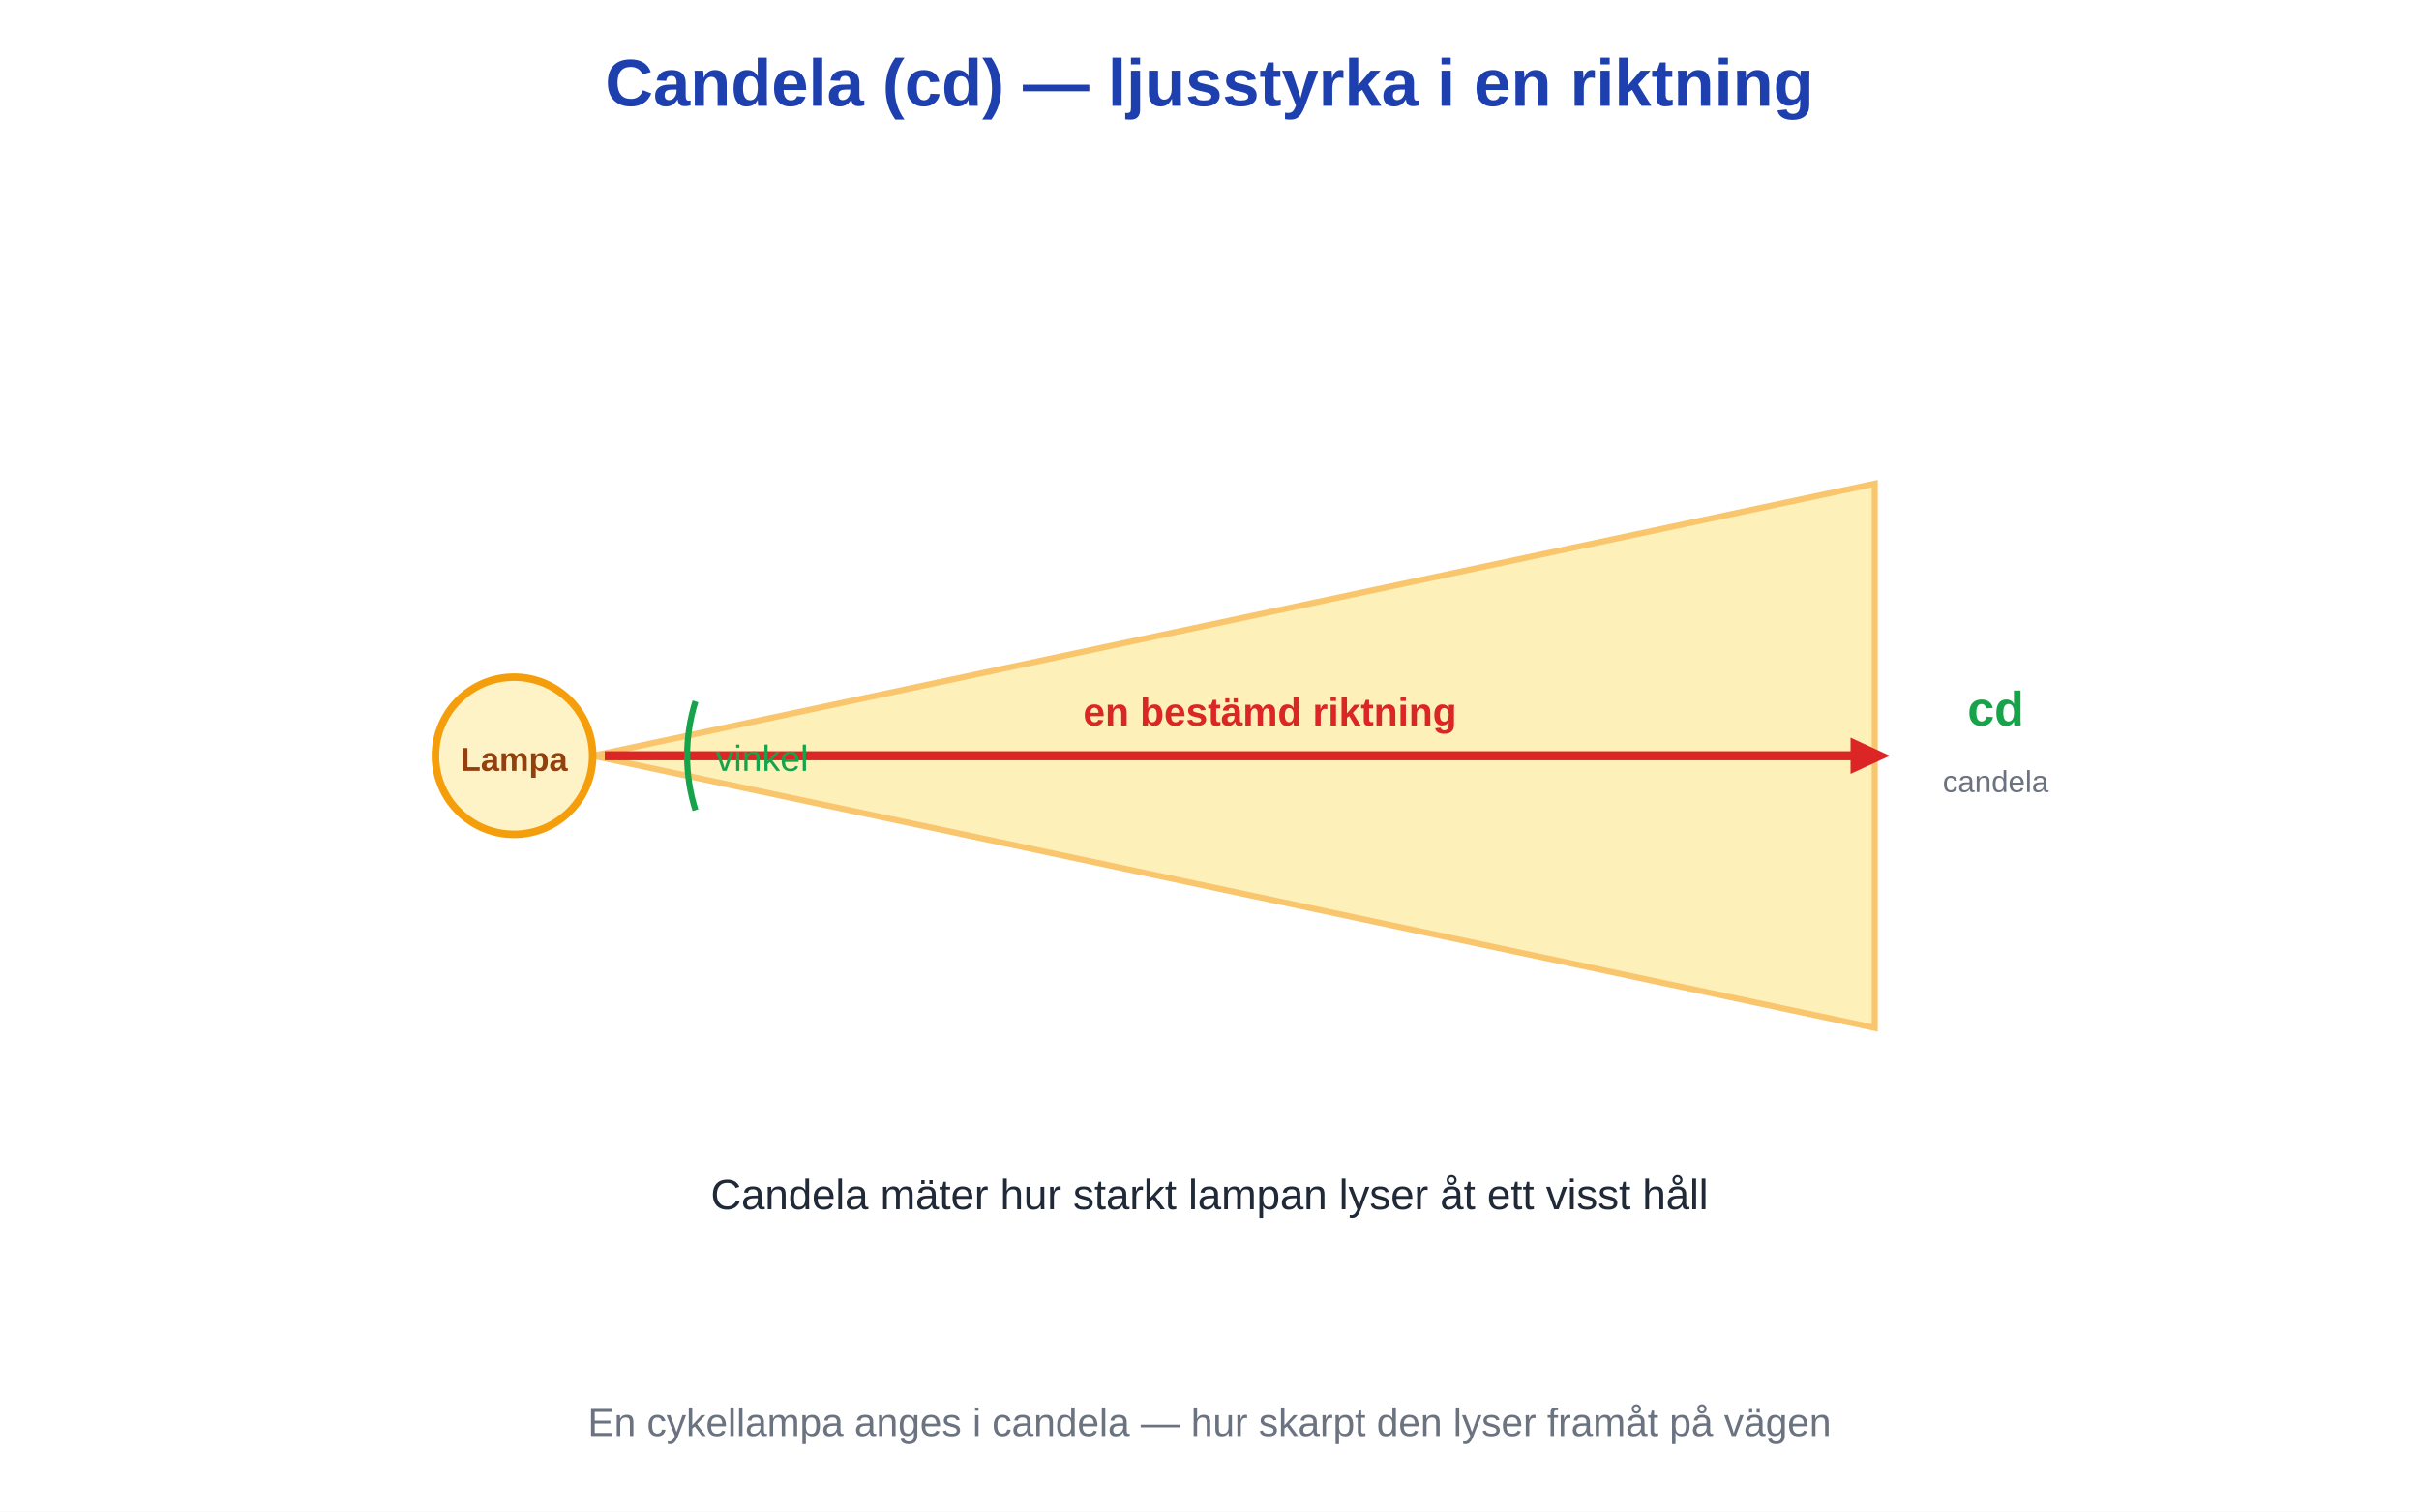
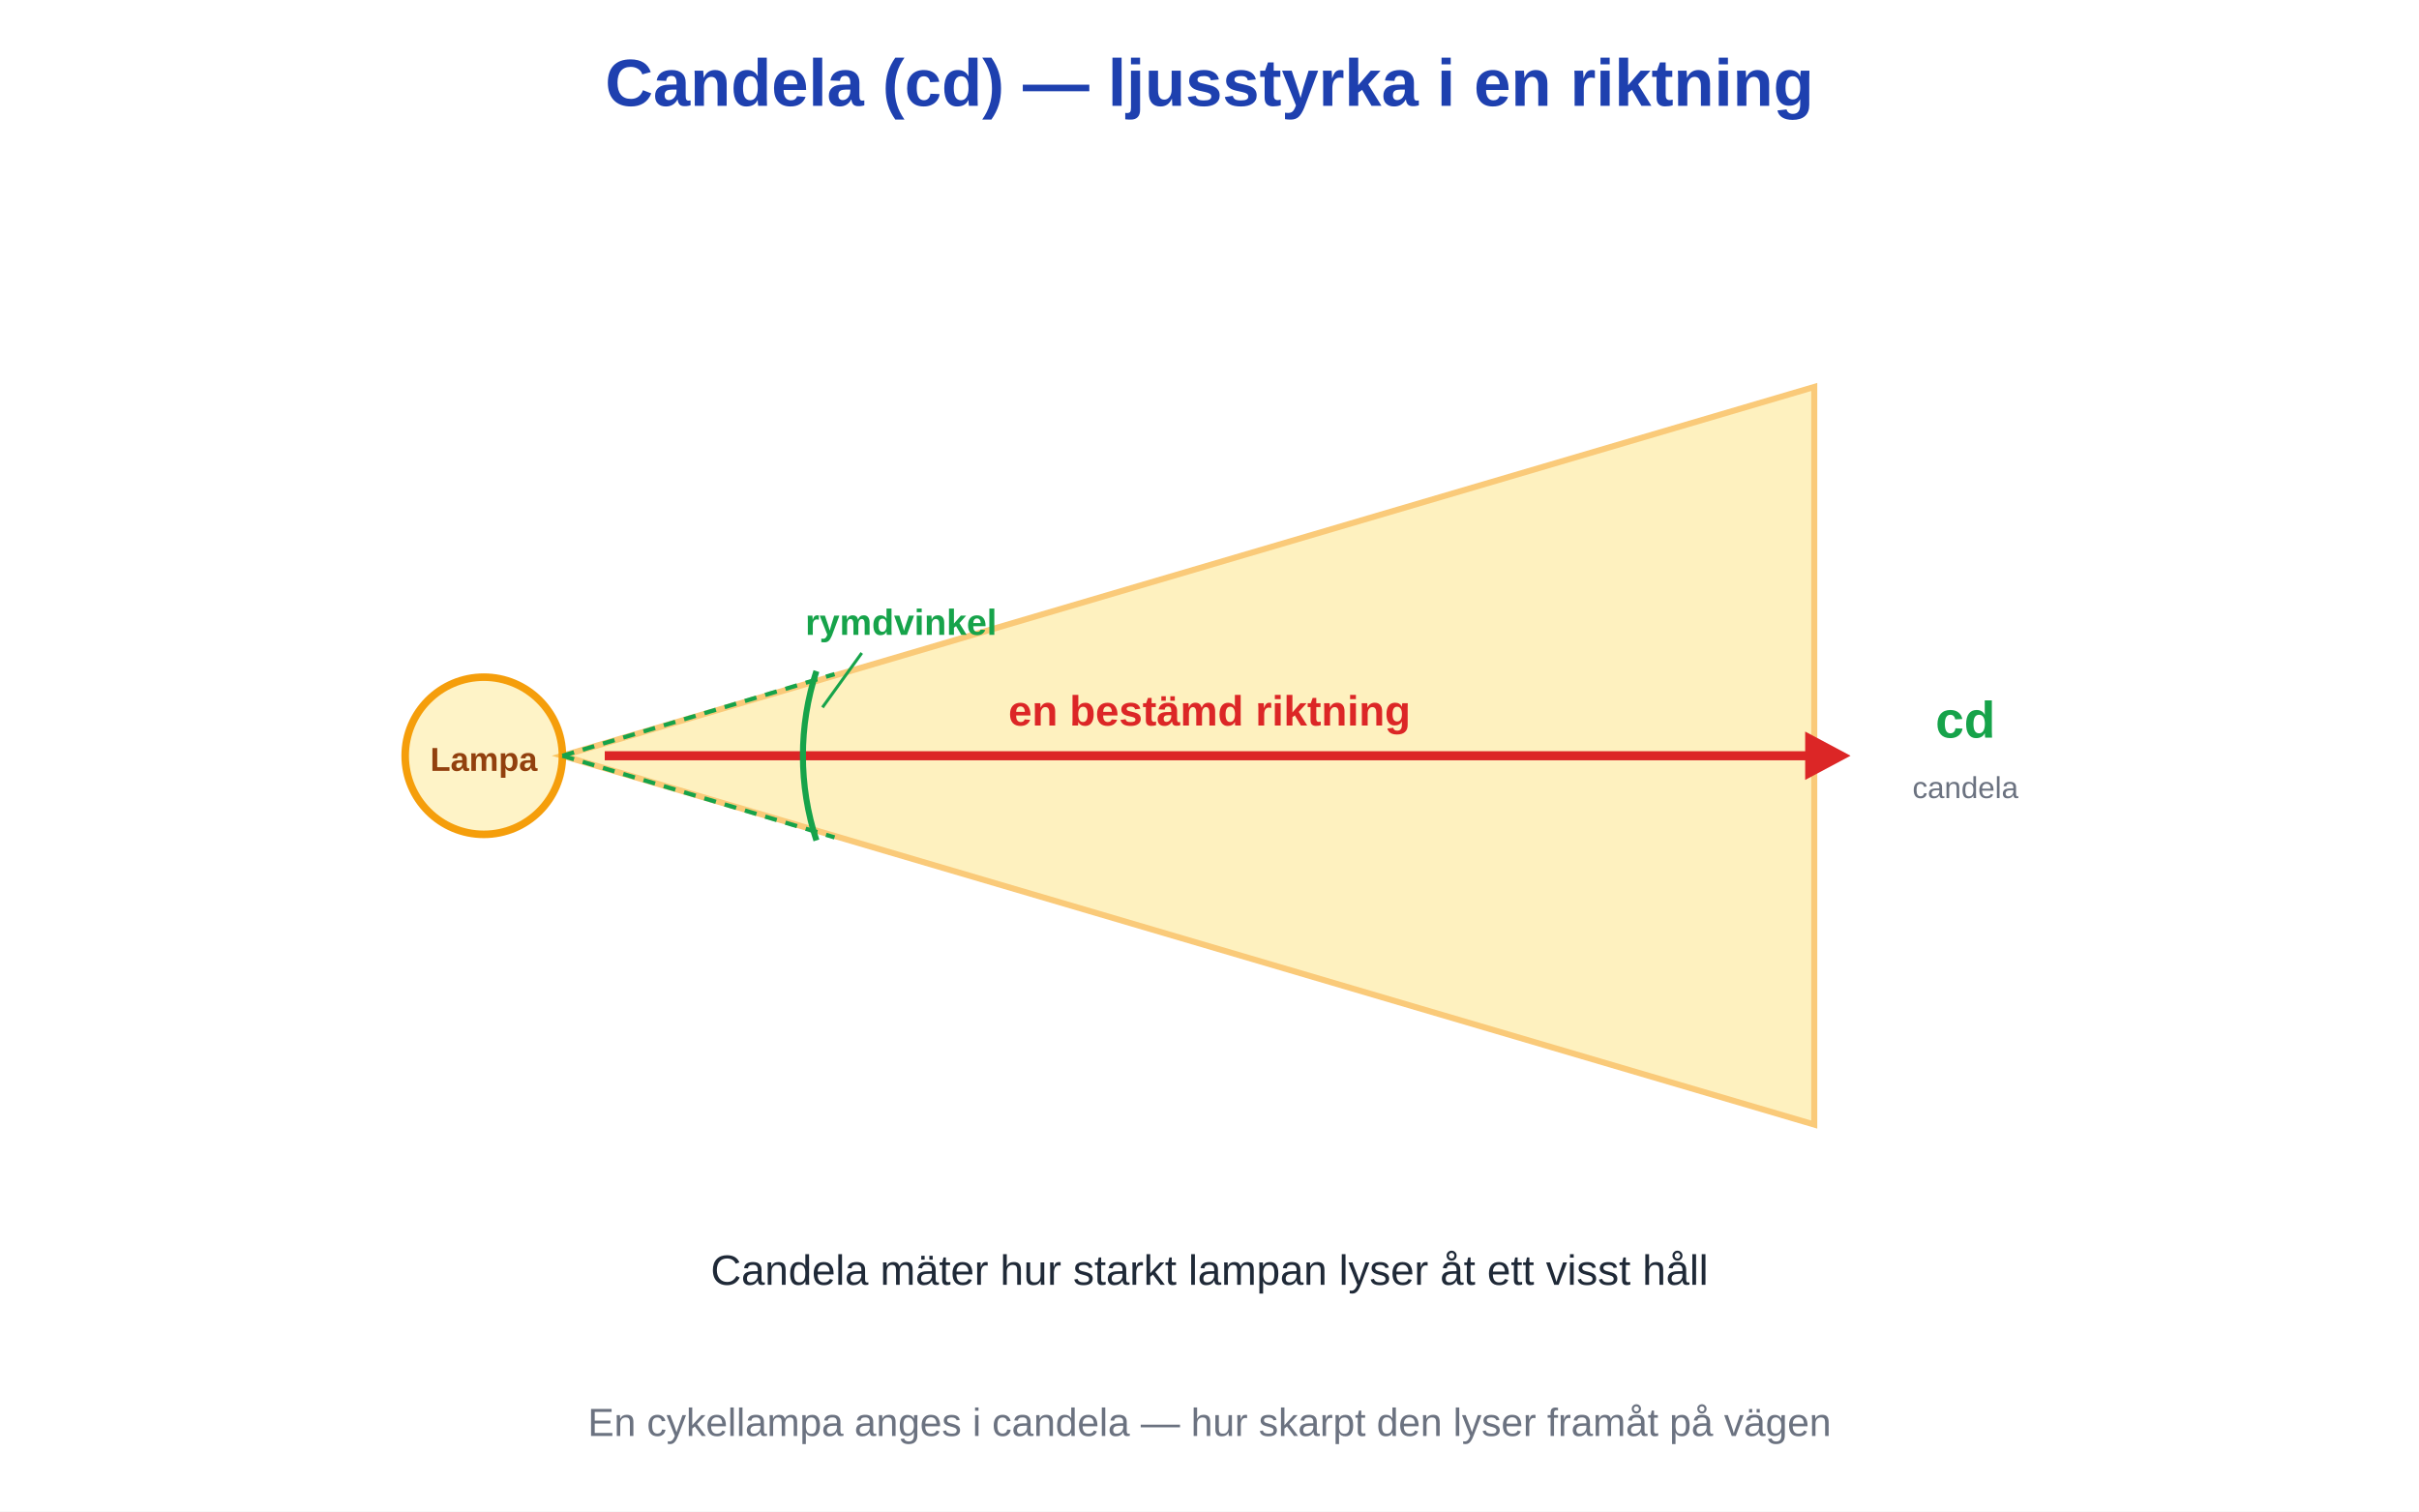
<svg xmlns="http://www.w3.org/2000/svg" viewBox="0 0 800 500" width="800" height="500">
  <rect width="800" height="500" fill="white" />
  <text x="400" y="35" font-family="Arial,sans-serif" font-size="22" fill="#1e40af" text-anchor="middle" font-weight="bold">Candela (cd) — ljusstyrka i en riktning</text>
-   <circle cx="170" cy="250" r="26" fill="#fef3c7" stroke="#f59e0b" stroke-width="2.5" />
-   <text x="170" y="255" font-family="Arial,sans-serif" font-size="11" fill="#92400e" text-anchor="middle" font-weight="bold">Lampa</text>
-   <polygon points="196,250 620,160 620,340" fill="#fde68a" stroke="#f59e0b" stroke-width="2" opacity="0.6" />
-   <line x1="200" y1="250" x2="615" y2="250" stroke="#dc2626" stroke-width="3" />
-   <polygon points="625,250 612,244 612,256" fill="#dc2626" />
-   <text x="420" y="240" font-family="Arial,sans-serif" font-size="13" fill="#dc2626" text-anchor="middle" font-weight="bold">en bestämd riktning</text>
-   <path d="M 230 232 A 60 60 0 0 0 230 268" fill="none" stroke="#16a34a" stroke-width="2" />
-   <text x="252" y="255" font-family="Arial,sans-serif" font-size="12" fill="#16a34a" text-anchor="middle">vinkel</text>
-   <text x="660" y="240" font-family="Arial,sans-serif" font-size="16" fill="#16a34a" text-anchor="middle" font-weight="bold">cd</text>
-   <text x="660" y="262" font-family="Arial,sans-serif" font-size="10" fill="#6b7280" text-anchor="middle">candela</text>
-   <text x="400" y="400" font-family="Arial,sans-serif" font-size="14" fill="#1f2937" text-anchor="middle">Candela mäter hur starkt lampan lyser åt ett visst håll</text>
+   <circle cx="160" cy="250" r="26" fill="#fef3c7" stroke="#f59e0b" stroke-width="2.5" />
+   <text x="160" y="255" font-family="Arial,sans-serif" font-size="11" fill="#92400e" text-anchor="middle" font-weight="bold">Lampa</text>
+   <polygon points="186,250 600,128 600,372" fill="#fde68a" stroke="#f59e0b" stroke-width="2" opacity="0.55" />
+   <line x1="200" y1="250" x2="600" y2="250" stroke="#dc2626" stroke-width="3" />
+   <polygon points="612,250 597,242 597,258" fill="#dc2626" />
+   <text x="400" y="240" font-family="Arial,sans-serif" font-size="14" fill="#dc2626" text-anchor="middle" font-weight="bold">en bestämd riktning</text>
+   <path d="M 270 222 A 90 90 0 0 0 270 278" fill="none" stroke="#16a34a" stroke-width="2" />
+   <line x1="186" y1="250" x2="276" y2="223" stroke="#16a34a" stroke-width="1.4" stroke-dasharray="4,3" />
+   <line x1="186" y1="250" x2="276" y2="277" stroke="#16a34a" stroke-width="1.4" stroke-dasharray="4,3" />
+   <text x="298" y="210" font-family="Arial,sans-serif" font-size="12" fill="#16a34a" text-anchor="middle" font-weight="bold">rymdvinkel</text>
+   <line x1="285" y1="216" x2="272" y2="234" stroke="#16a34a" stroke-width="1" />
+   <text x="650" y="244" font-family="Arial,sans-serif" font-size="17" fill="#16a34a" text-anchor="middle" font-weight="bold">cd</text>
+   <text x="650" y="264" font-family="Arial,sans-serif" font-size="10" fill="#6b7280" text-anchor="middle">candela</text>
+   <text x="400" y="425" font-family="Arial,sans-serif" font-size="14" fill="#1f2937" text-anchor="middle">Candela mäter hur starkt lampan lyser åt ett visst håll</text>
  <text x="400" y="475" font-family="Arial,sans-serif" font-size="13" fill="#6b7280" text-anchor="middle">En cykellampa anges i candela — hur skarpt den lyser framåt på vägen</text>
</svg>
